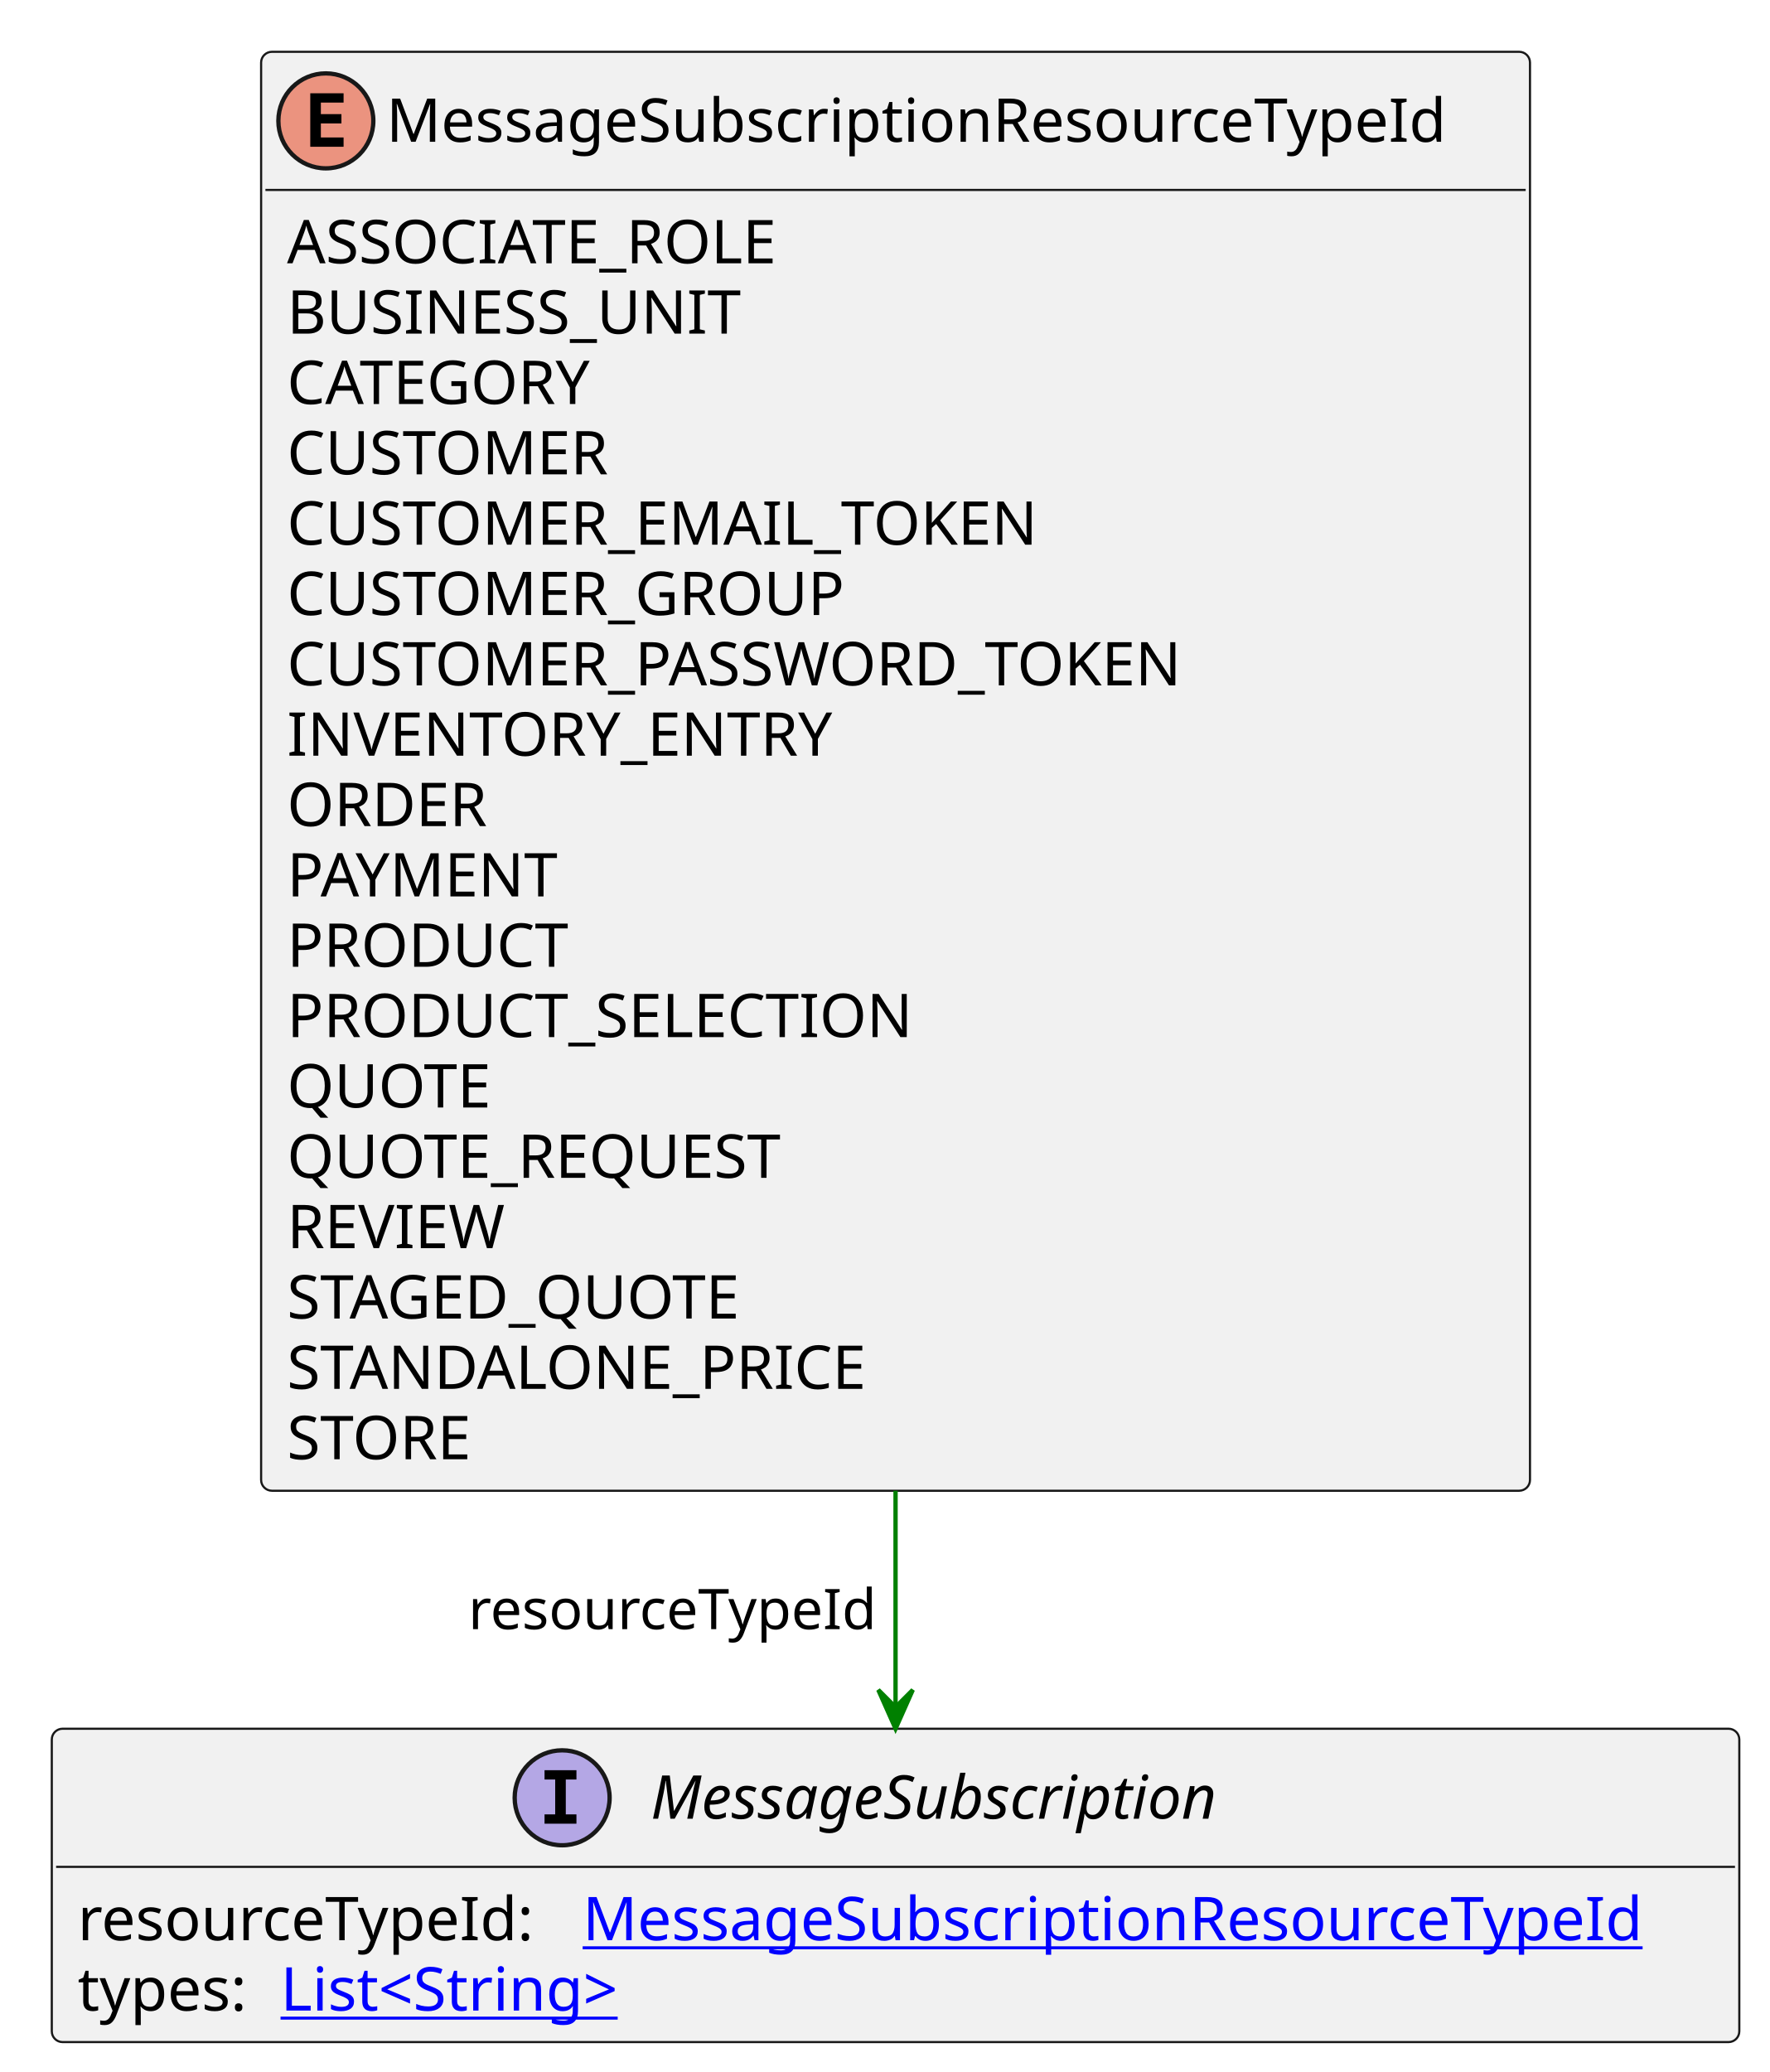
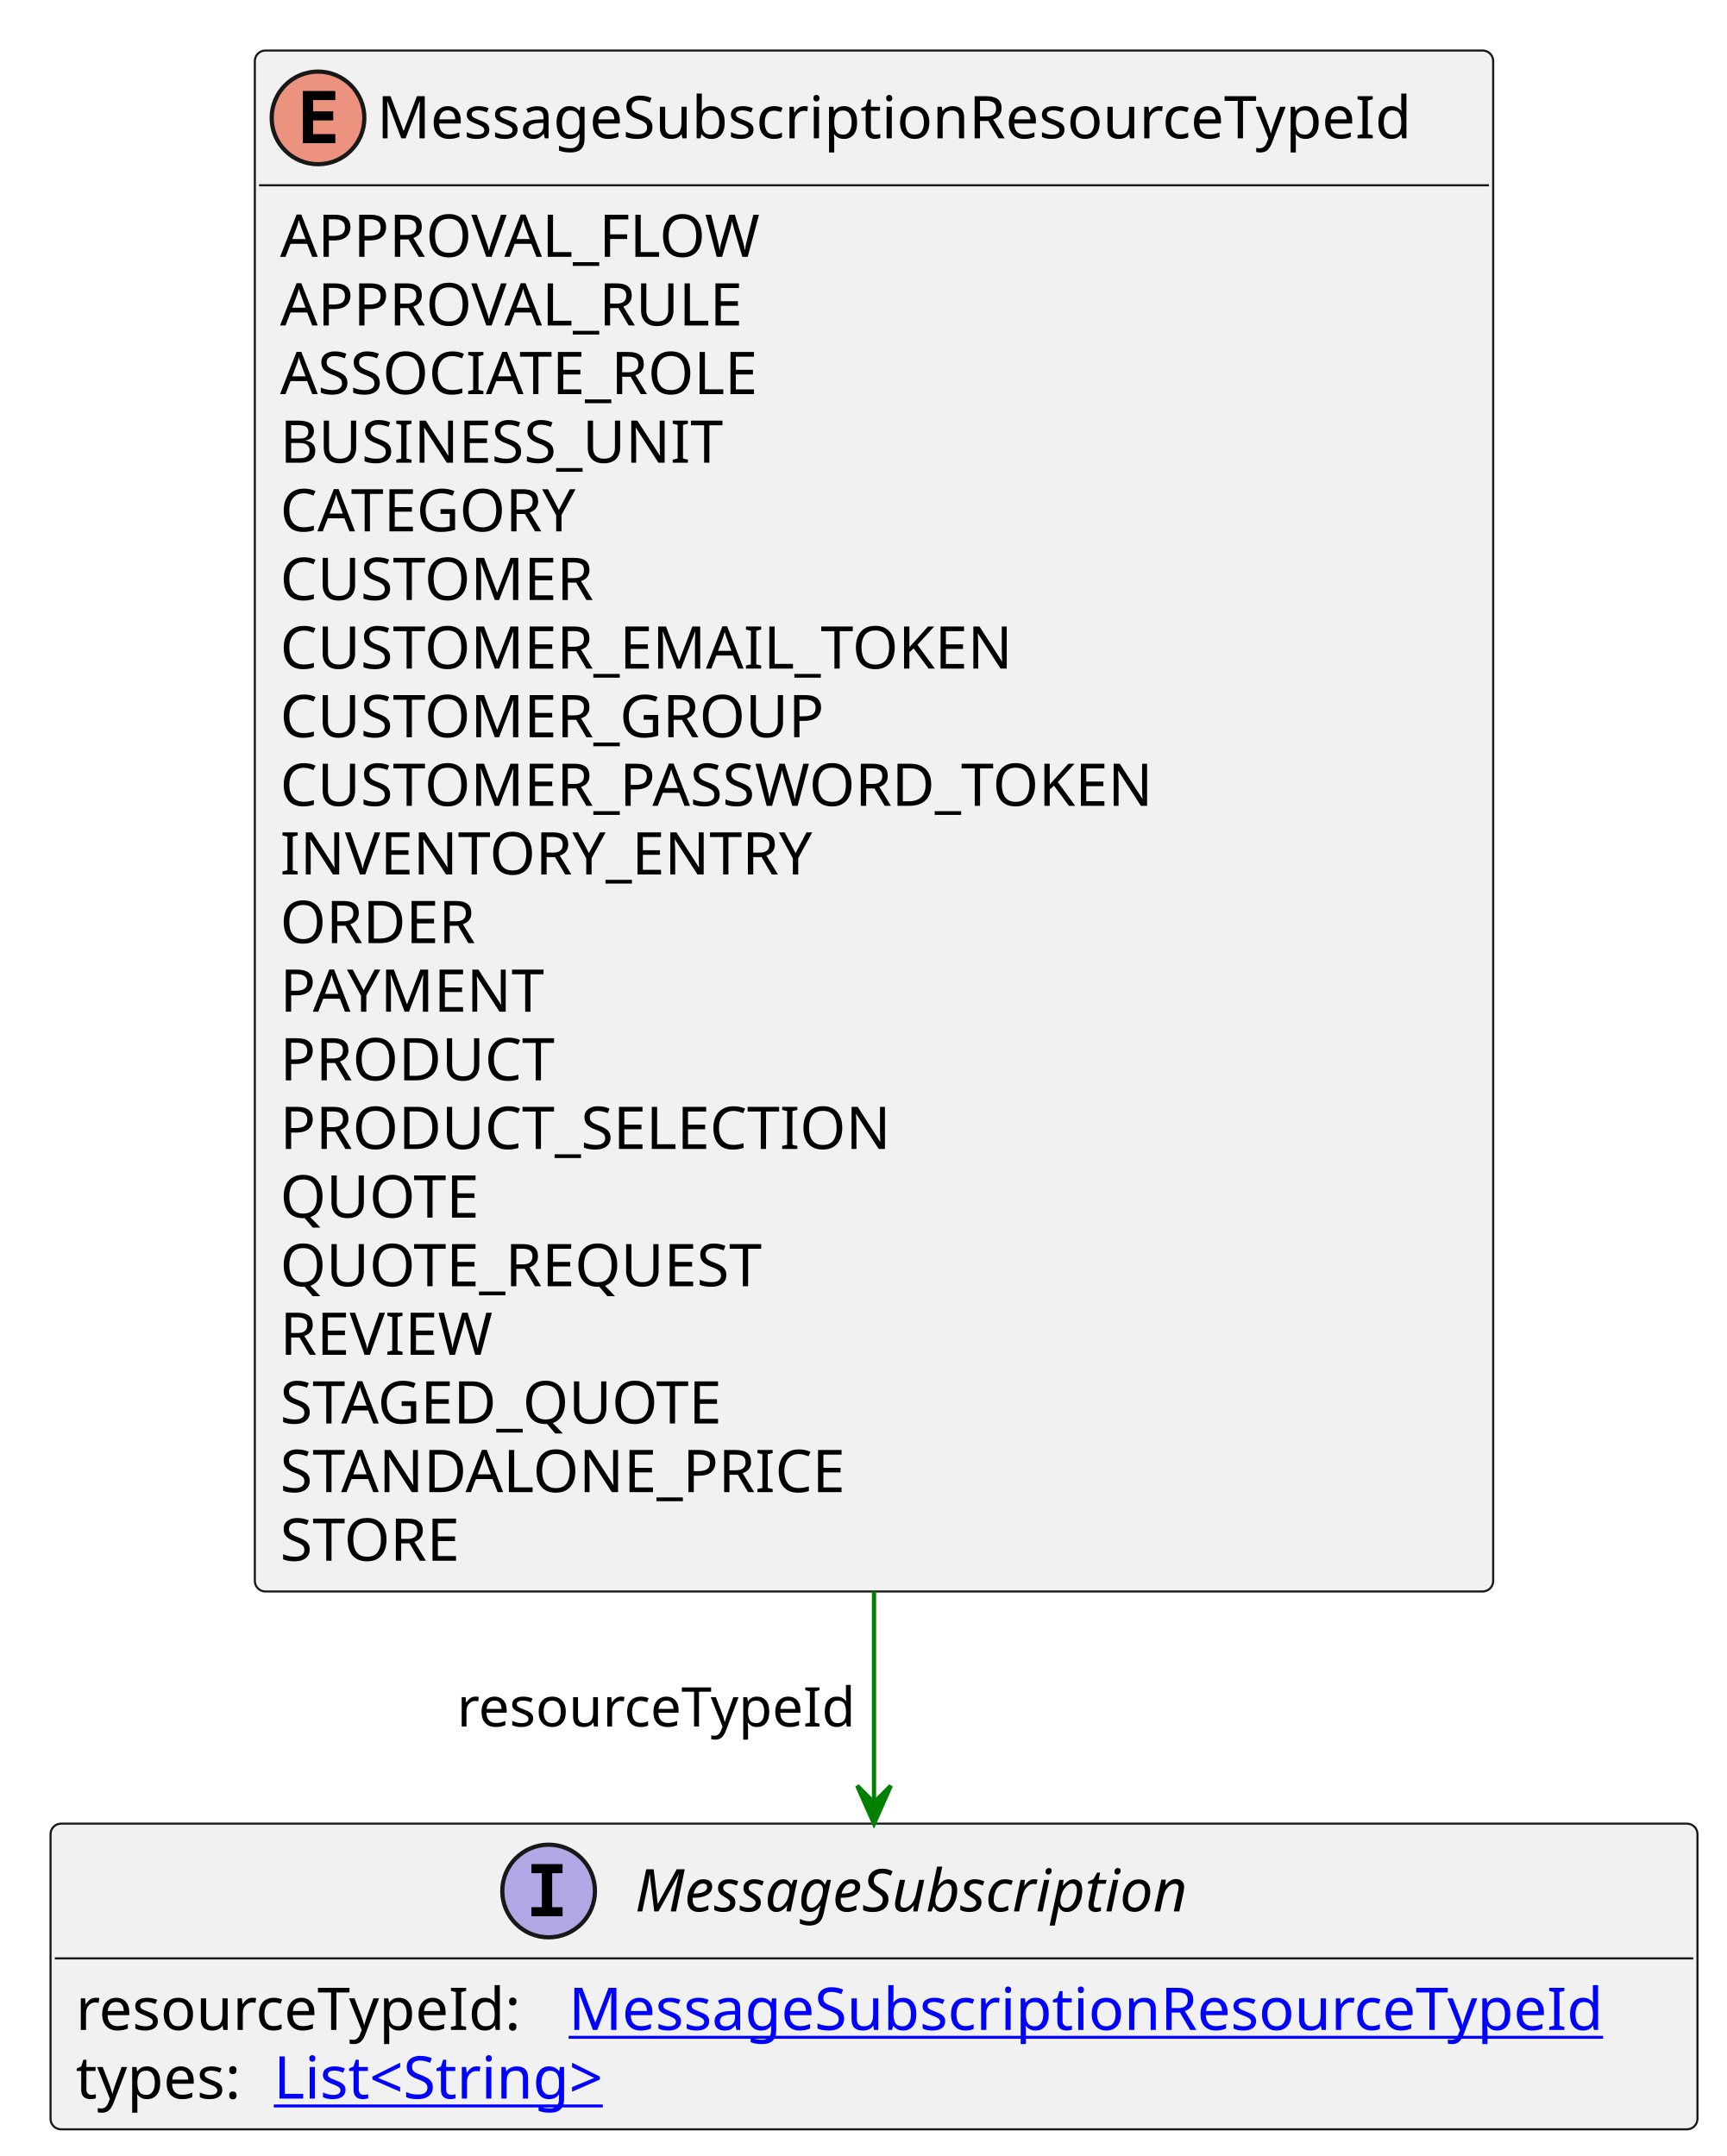
- <svg xmlns="http://www.w3.org/2000/svg" xmlns:xlink="http://www.w3.org/1999/xlink" contentStyleType="text/css" height="480px" preserveAspectRatio="none" style="width:410px;height:480px;background:#FFFFFF;" version="1.1" viewBox="0 0 410 480" width="410px" zoomAndPan="magnify">
+ <svg xmlns="http://www.w3.org/2000/svg" xmlns:xlink="http://www.w3.org/1999/xlink" contentStyleType="text/css" height="512px" preserveAspectRatio="none" style="width:410px;height:512px;background:#FFFFFF;" version="1.1" viewBox="0 0 410 512" width="410px" zoomAndPan="magnify">
  <defs />
  <g>
    <g id="elem_MessageSubscriptionResourceTypeId">
-       <rect codeLine="3" fill="#F1F1F1" height="333.344" id="MessageSubscriptionResourceTypeId" rx="2.5" ry="2.5" style="stroke:#181818;stroke-width:0.5;" width="294" x="60.5" y="12" />
+       <rect codeLine="3" fill="#F1F1F1" height="365.938" id="MessageSubscriptionResourceTypeId" rx="2.5" ry="2.5" style="stroke:#181818;stroke-width:0.5;" width="294" x="60.5" y="12" />
      <ellipse cx="75.5" cy="28" fill="#EB937F" rx="11" ry="11" style="stroke:#181818;stroke-width:1.0;" />
      <path d="M79.609,34 L71.891,34 L71.891,21.609 L79.609,21.609 L79.609,23.766 L74.344,23.766 L74.344,26.438 L79.109,26.438 L79.109,28.594 L74.344,28.594 L74.344,31.844 L79.609,31.844 L79.609,34 Z " fill="#000000" />
      <text fill="#000000" font-family="sans-serif" font-size="14" lengthAdjust="spacing" textLength="262" x="89.5" y="32.847">MessageSubscriptionResourceTypeId</text>
      <line style="stroke:#181818;stroke-width:0.5;" x1="61.5" x2="353.5" y1="44" y2="44" />
-       <text fill="#000000" font-family="sans-serif" font-size="14" lengthAdjust="spacing" textLength="122" x="66.5" y="60.995">ASSOCIATE_ROLE</text>
-       <text fill="#000000" font-family="sans-serif" font-size="14" lengthAdjust="spacing" textLength="108" x="66.5" y="77.292">BUSINESS_UNIT</text>
-       <text fill="#000000" font-family="sans-serif" font-size="14" lengthAdjust="spacing" textLength="78" x="66.5" y="93.589">CATEGORY</text>
-       <text fill="#000000" font-family="sans-serif" font-size="14" lengthAdjust="spacing" textLength="80" x="66.5" y="109.886">CUSTOMER</text>
-       <text fill="#000000" font-family="sans-serif" font-size="14" lengthAdjust="spacing" textLength="182" x="66.5" y="126.183">CUSTOMER_EMAIL_TOKEN</text>
-       <text fill="#000000" font-family="sans-serif" font-size="14" lengthAdjust="spacing" textLength="138" x="66.5" y="142.48">CUSTOMER_GROUP</text>
-       <text fill="#000000" font-family="sans-serif" font-size="14" lengthAdjust="spacing" textLength="223" x="66.5" y="158.776">CUSTOMER_PASSWORD_TOKEN</text>
-       <text fill="#000000" font-family="sans-serif" font-size="14" lengthAdjust="spacing" textLength="134" x="66.5" y="175.073">INVENTORY_ENTRY</text>
-       <text fill="#000000" font-family="sans-serif" font-size="14" lengthAdjust="spacing" textLength="51" x="66.5" y="191.37">ORDER</text>
-       <text fill="#000000" font-family="sans-serif" font-size="14" lengthAdjust="spacing" textLength="67" x="66.5" y="207.667">PAYMENT</text>
-       <text fill="#000000" font-family="sans-serif" font-size="14" lengthAdjust="spacing" textLength="70" x="66.5" y="223.964">PRODUCT</text>
-       <text fill="#000000" font-family="sans-serif" font-size="14" lengthAdjust="spacing" textLength="154" x="66.5" y="240.261">PRODUCT_SELECTION</text>
-       <text fill="#000000" font-family="sans-serif" font-size="14" lengthAdjust="spacing" textLength="50" x="66.5" y="256.558">QUOTE</text>
-       <text fill="#000000" font-family="sans-serif" font-size="14" lengthAdjust="spacing" textLength="124" x="66.5" y="272.854">QUOTE_REQUEST</text>
-       <text fill="#000000" font-family="sans-serif" font-size="14" lengthAdjust="spacing" textLength="53" x="66.5" y="289.151">REVIEW</text>
-       <text fill="#000000" font-family="sans-serif" font-size="14" lengthAdjust="spacing" textLength="115" x="66.5" y="305.448">STAGED_QUOTE</text>
-       <text fill="#000000" font-family="sans-serif" font-size="14" lengthAdjust="spacing" textLength="142" x="66.5" y="321.745">STANDALONE_PRICE</text>
-       <text fill="#000000" font-family="sans-serif" font-size="14" lengthAdjust="spacing" textLength="48" x="66.5" y="338.042">STORE</text>
+       <text fill="#000000" font-family="sans-serif" font-size="14" lengthAdjust="spacing" textLength="119" x="66.5" y="60.995">APPROVAL_FLOW</text>
+       <text fill="#000000" font-family="sans-serif" font-size="14" lengthAdjust="spacing" textLength="116" x="66.5" y="77.292">APPROVAL_RULE</text>
+       <text fill="#000000" font-family="sans-serif" font-size="14" lengthAdjust="spacing" textLength="122" x="66.5" y="93.589">ASSOCIATE_ROLE</text>
+       <text fill="#000000" font-family="sans-serif" font-size="14" lengthAdjust="spacing" textLength="108" x="66.5" y="109.886">BUSINESS_UNIT</text>
+       <text fill="#000000" font-family="sans-serif" font-size="14" lengthAdjust="spacing" textLength="78" x="66.5" y="126.183">CATEGORY</text>
+       <text fill="#000000" font-family="sans-serif" font-size="14" lengthAdjust="spacing" textLength="80" x="66.5" y="142.48">CUSTOMER</text>
+       <text fill="#000000" font-family="sans-serif" font-size="14" lengthAdjust="spacing" textLength="182" x="66.5" y="158.776">CUSTOMER_EMAIL_TOKEN</text>
+       <text fill="#000000" font-family="sans-serif" font-size="14" lengthAdjust="spacing" textLength="138" x="66.5" y="175.073">CUSTOMER_GROUP</text>
+       <text fill="#000000" font-family="sans-serif" font-size="14" lengthAdjust="spacing" textLength="223" x="66.5" y="191.37">CUSTOMER_PASSWORD_TOKEN</text>
+       <text fill="#000000" font-family="sans-serif" font-size="14" lengthAdjust="spacing" textLength="134" x="66.5" y="207.667">INVENTORY_ENTRY</text>
+       <text fill="#000000" font-family="sans-serif" font-size="14" lengthAdjust="spacing" textLength="51" x="66.5" y="223.964">ORDER</text>
+       <text fill="#000000" font-family="sans-serif" font-size="14" lengthAdjust="spacing" textLength="67" x="66.5" y="240.261">PAYMENT</text>
+       <text fill="#000000" font-family="sans-serif" font-size="14" lengthAdjust="spacing" textLength="70" x="66.5" y="256.558">PRODUCT</text>
+       <text fill="#000000" font-family="sans-serif" font-size="14" lengthAdjust="spacing" textLength="154" x="66.5" y="272.854">PRODUCT_SELECTION</text>
+       <text fill="#000000" font-family="sans-serif" font-size="14" lengthAdjust="spacing" textLength="50" x="66.5" y="289.151">QUOTE</text>
+       <text fill="#000000" font-family="sans-serif" font-size="14" lengthAdjust="spacing" textLength="124" x="66.5" y="305.448">QUOTE_REQUEST</text>
+       <text fill="#000000" font-family="sans-serif" font-size="14" lengthAdjust="spacing" textLength="53" x="66.5" y="321.745">REVIEW</text>
+       <text fill="#000000" font-family="sans-serif" font-size="14" lengthAdjust="spacing" textLength="115" x="66.5" y="338.042">STAGED_QUOTE</text>
+       <text fill="#000000" font-family="sans-serif" font-size="14" lengthAdjust="spacing" textLength="142" x="66.5" y="354.339">STANDALONE_PRICE</text>
+       <text fill="#000000" font-family="sans-serif" font-size="14" lengthAdjust="spacing" textLength="48" x="66.5" y="370.636">STORE</text>
    </g>
    <a href="MessageSubscription.svg" target="_top" title="MessageSubscription.svg" xlink:actuate="onRequest" xlink:href="MessageSubscription.svg" xlink:show="new" xlink:title="MessageSubscription.svg" xlink:type="simple">
      <g id="elem_MessageSubscription">
-         <rect codeLine="23" fill="#F1F1F1" height="72.594" id="MessageSubscription" rx="2.5" ry="2.5" style="stroke:#181818;stroke-width:0.5;" width="391" x="12" y="400.477" />
-         <ellipse cx="130.25" cy="416.477" fill="#B4A7E5" rx="11" ry="11" style="stroke:#181818;stroke-width:1.0;" />
-         <path d="M126.172,412.242 L126.172,410.086 L133.562,410.086 L133.562,412.242 L131.094,412.242 L131.094,420.32 L133.562,420.32 L133.562,422.477 L126.172,422.477 L126.172,420.32 L128.641,420.32 L128.641,412.242 L126.172,412.242 Z " fill="#000000" />
-         <text fill="#000000" font-family="sans-serif" font-size="14" font-style="italic" lengthAdjust="spacing" textLength="146" x="150.75" y="421.323">MessageSubscription</text>
-         <line style="stroke:#181818;stroke-width:0.5;" x1="13" x2="402" y1="432.477" y2="432.477" />
-         <text fill="#000000" font-family="sans-serif" font-size="14" lengthAdjust="spacing" textLength="113" x="18" y="449.472">resourceTypeId:</text>
+         <rect codeLine="25" fill="#F1F1F1" height="72.594" id="MessageSubscription" rx="2.5" ry="2.5" style="stroke:#181818;stroke-width:0.5;" width="391" x="12" y="433.07" />
+         <ellipse cx="130.25" cy="449.07" fill="#B4A7E5" rx="11" ry="11" style="stroke:#181818;stroke-width:1.0;" />
+         <path d="M126.172,444.836 L126.172,442.68 L133.562,442.68 L133.562,444.836 L131.094,444.836 L131.094,452.914 L133.562,452.914 L133.562,455.07 L126.172,455.07 L126.172,452.914 L128.641,452.914 L128.641,444.836 L126.172,444.836 Z " fill="#000000" />
+         <text fill="#000000" font-family="sans-serif" font-size="14" font-style="italic" lengthAdjust="spacing" textLength="146" x="150.75" y="453.917">MessageSubscription</text>
+         <line style="stroke:#181818;stroke-width:0.5;" x1="13" x2="402" y1="465.07" y2="465.07" />
+         <text fill="#000000" font-family="sans-serif" font-size="14" lengthAdjust="spacing" textLength="113" x="18" y="482.065">resourceTypeId:</text>
        <a href="MessageSubscriptionResourceTypeId.svg" target="_top" title="MessageSubscriptionResourceTypeId.svg" xlink:actuate="onRequest" xlink:href="MessageSubscriptionResourceTypeId.svg" xlink:show="new" xlink:title="MessageSubscriptionResourceTypeId.svg" xlink:type="simple">
-           <text fill="#0000FF" font-family="sans-serif" font-size="14" lengthAdjust="spacing" text-decoration="underline" textLength="262" x="135" y="449.472">MessageSubscriptionResourceTypeId</text>
+           <text fill="#0000FF" font-family="sans-serif" font-size="14" lengthAdjust="spacing" text-decoration="underline" textLength="262" x="135" y="482.065">MessageSubscriptionResourceTypeId</text>
        </a>
-         <text fill="#000000" font-family="sans-serif" font-size="14" lengthAdjust="spacing" textLength="43" x="18" y="465.769">types:</text>
+         <text fill="#000000" font-family="sans-serif" font-size="14" lengthAdjust="spacing" textLength="43" x="18" y="498.362">types:</text>
        <a href="String.svg" target="_top" title="String.svg" xlink:actuate="onRequest" xlink:href="String.svg" xlink:show="new" xlink:title="String.svg" xlink:type="simple">
-           <text fill="#0000FF" font-family="sans-serif" font-size="14" lengthAdjust="spacing" text-decoration="underline" textLength="87" x="65" y="465.769">List&lt;String&gt;</text>
+           <text fill="#0000FF" font-family="sans-serif" font-size="14" lengthAdjust="spacing" text-decoration="underline" textLength="87" x="65" y="498.362">List&lt;String&gt;</text>
        </a>
      </g>
    </a>
-     <line style="stroke:#008000;stroke-width:1.0;" x1="207.5" x2="207.5" y1="345.344" y2="400.477" />
-     <polygon fill="#008000" points="207.5,400.477,211.5,391.477,207.5,395.477,203.5,391.477,207.5,400.477" style="stroke:#008000;stroke-width:1.0;" />
-     <text fill="#000000" font-family="sans-serif" font-size="13" lengthAdjust="spacing" textLength="97" x="108.5" y="377.411">resourceTypeId</text>
+     <line style="stroke:#008000;stroke-width:1.0;" x1="207.5" x2="207.5" y1="377.938" y2="433.07" />
+     <polygon fill="#008000" points="207.5,433.07,211.5,424.07,207.5,428.07,203.5,424.07,207.5,433.07" style="stroke:#008000;stroke-width:1.0;" />
+     <text fill="#000000" font-family="sans-serif" font-size="13" lengthAdjust="spacing" textLength="97" x="108.5" y="410.004">resourceTypeId</text>
  </g>
</svg>
